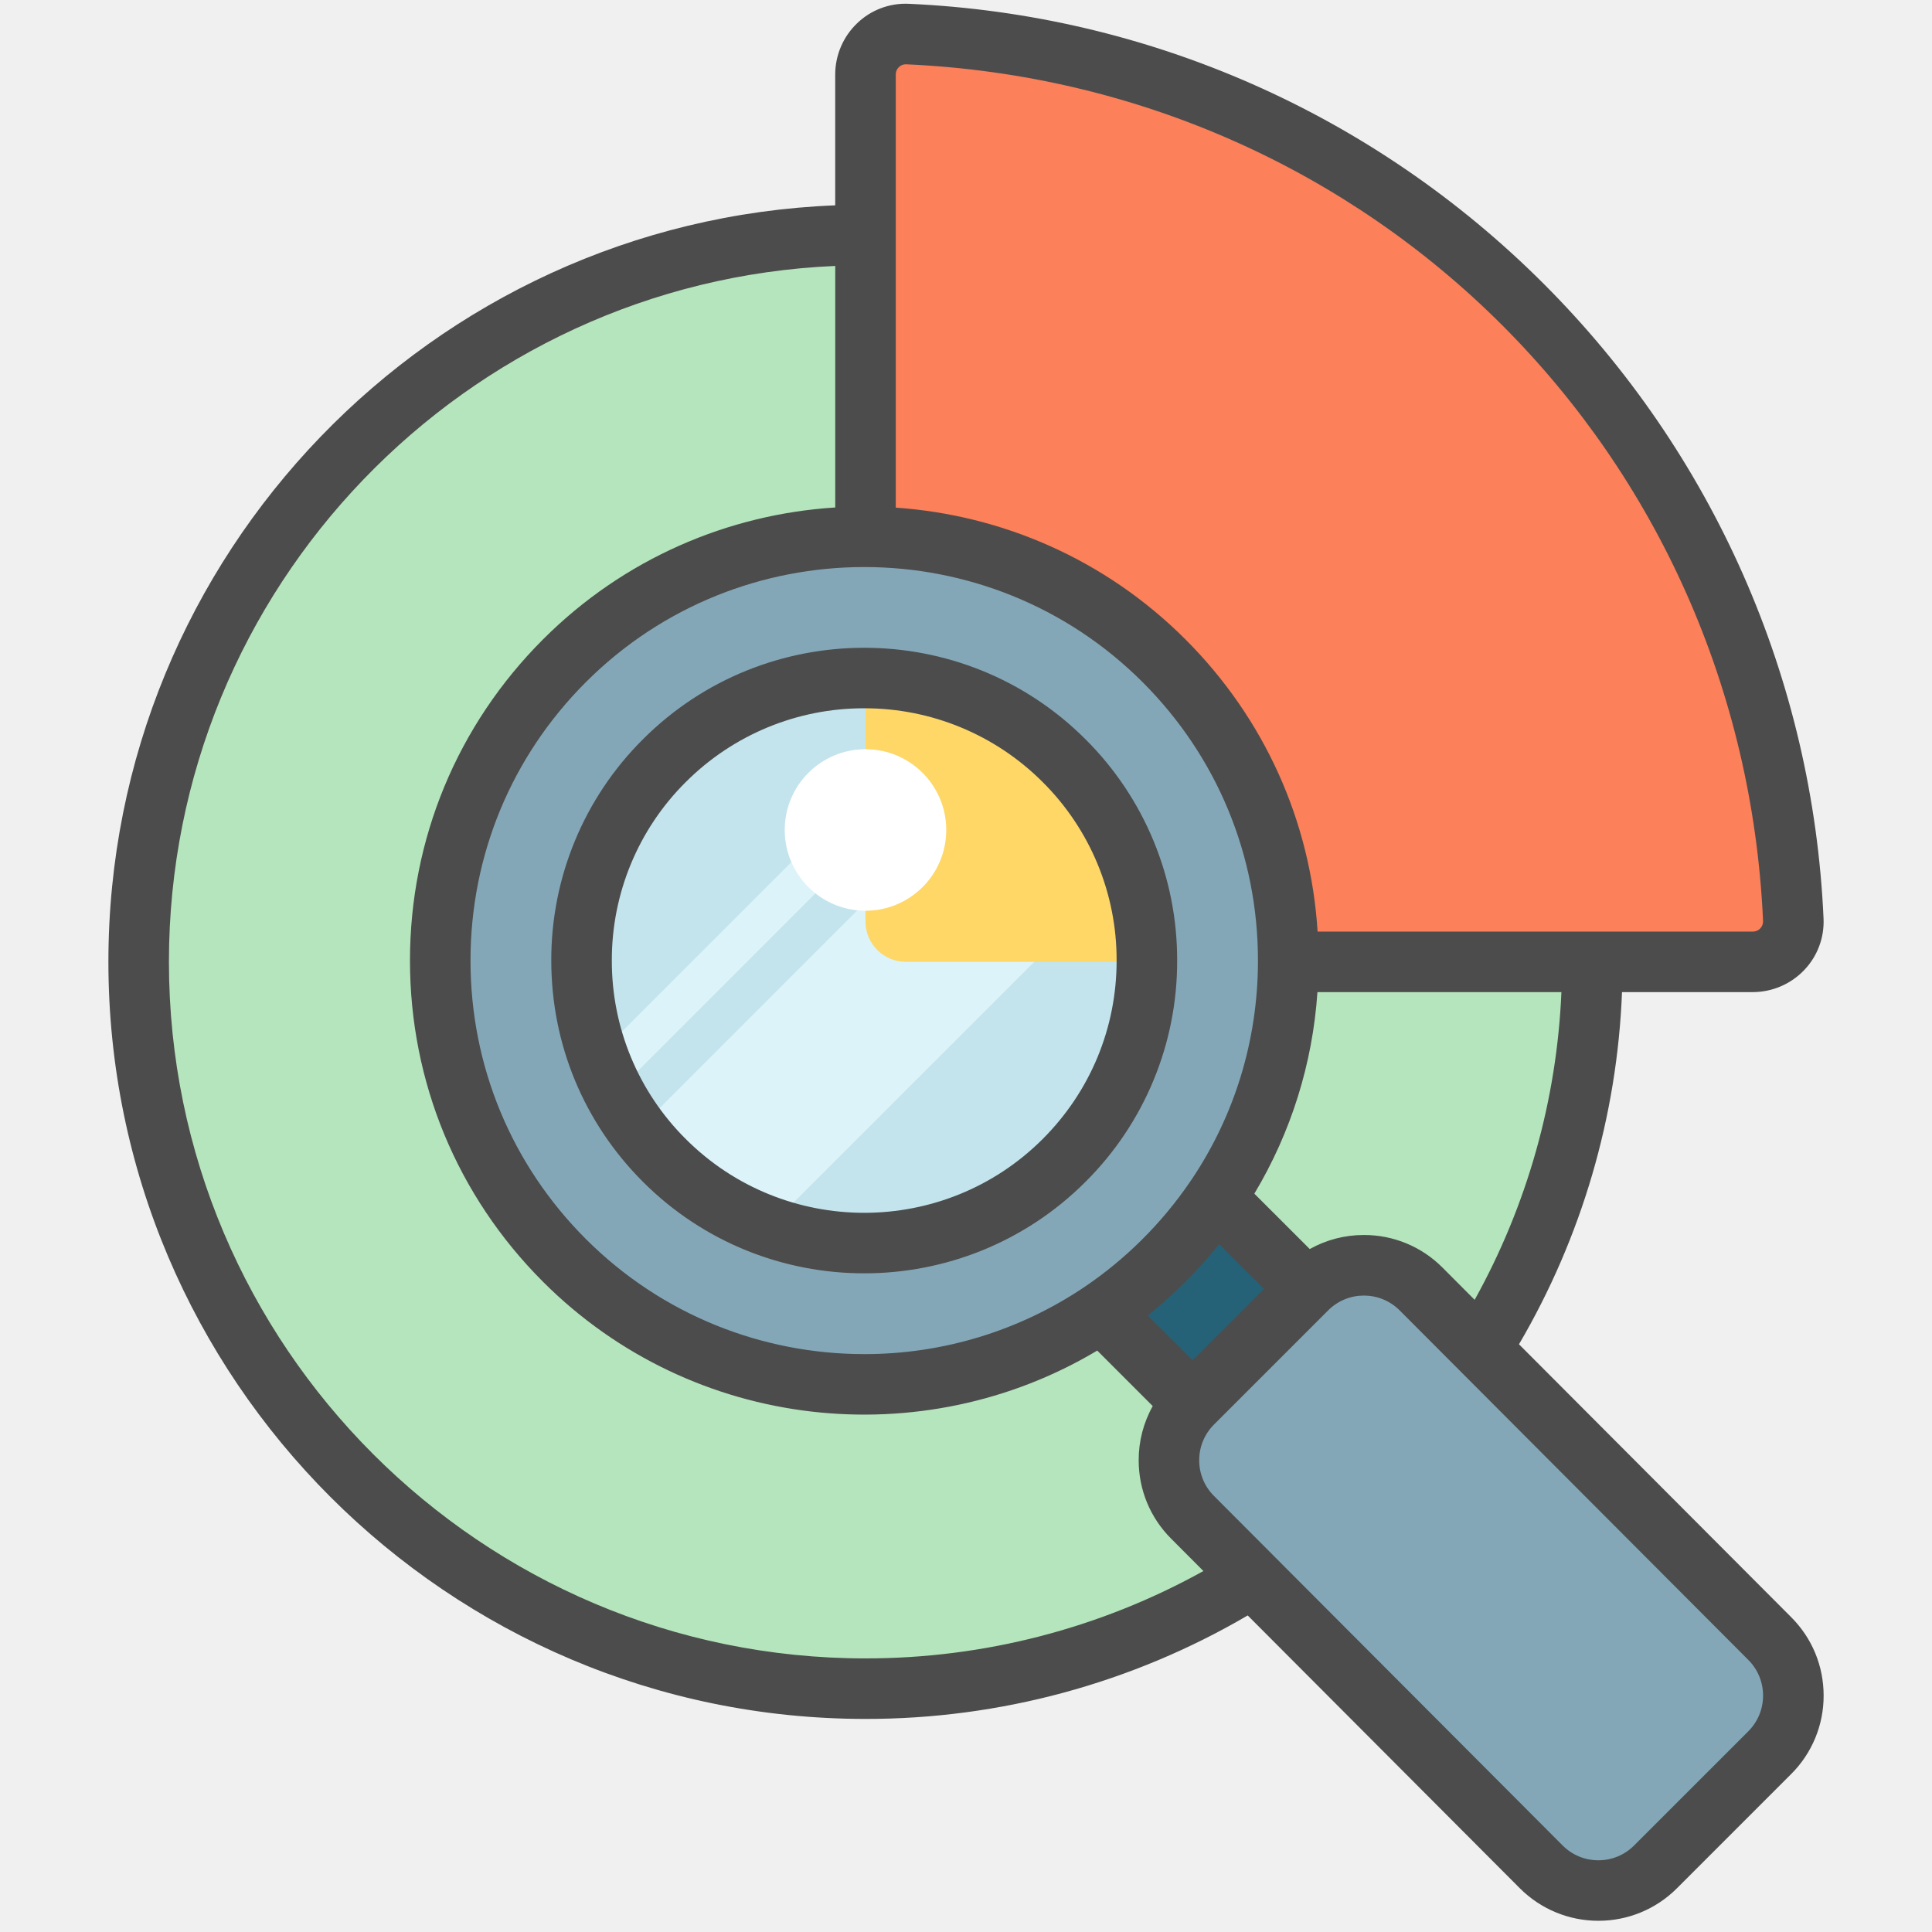
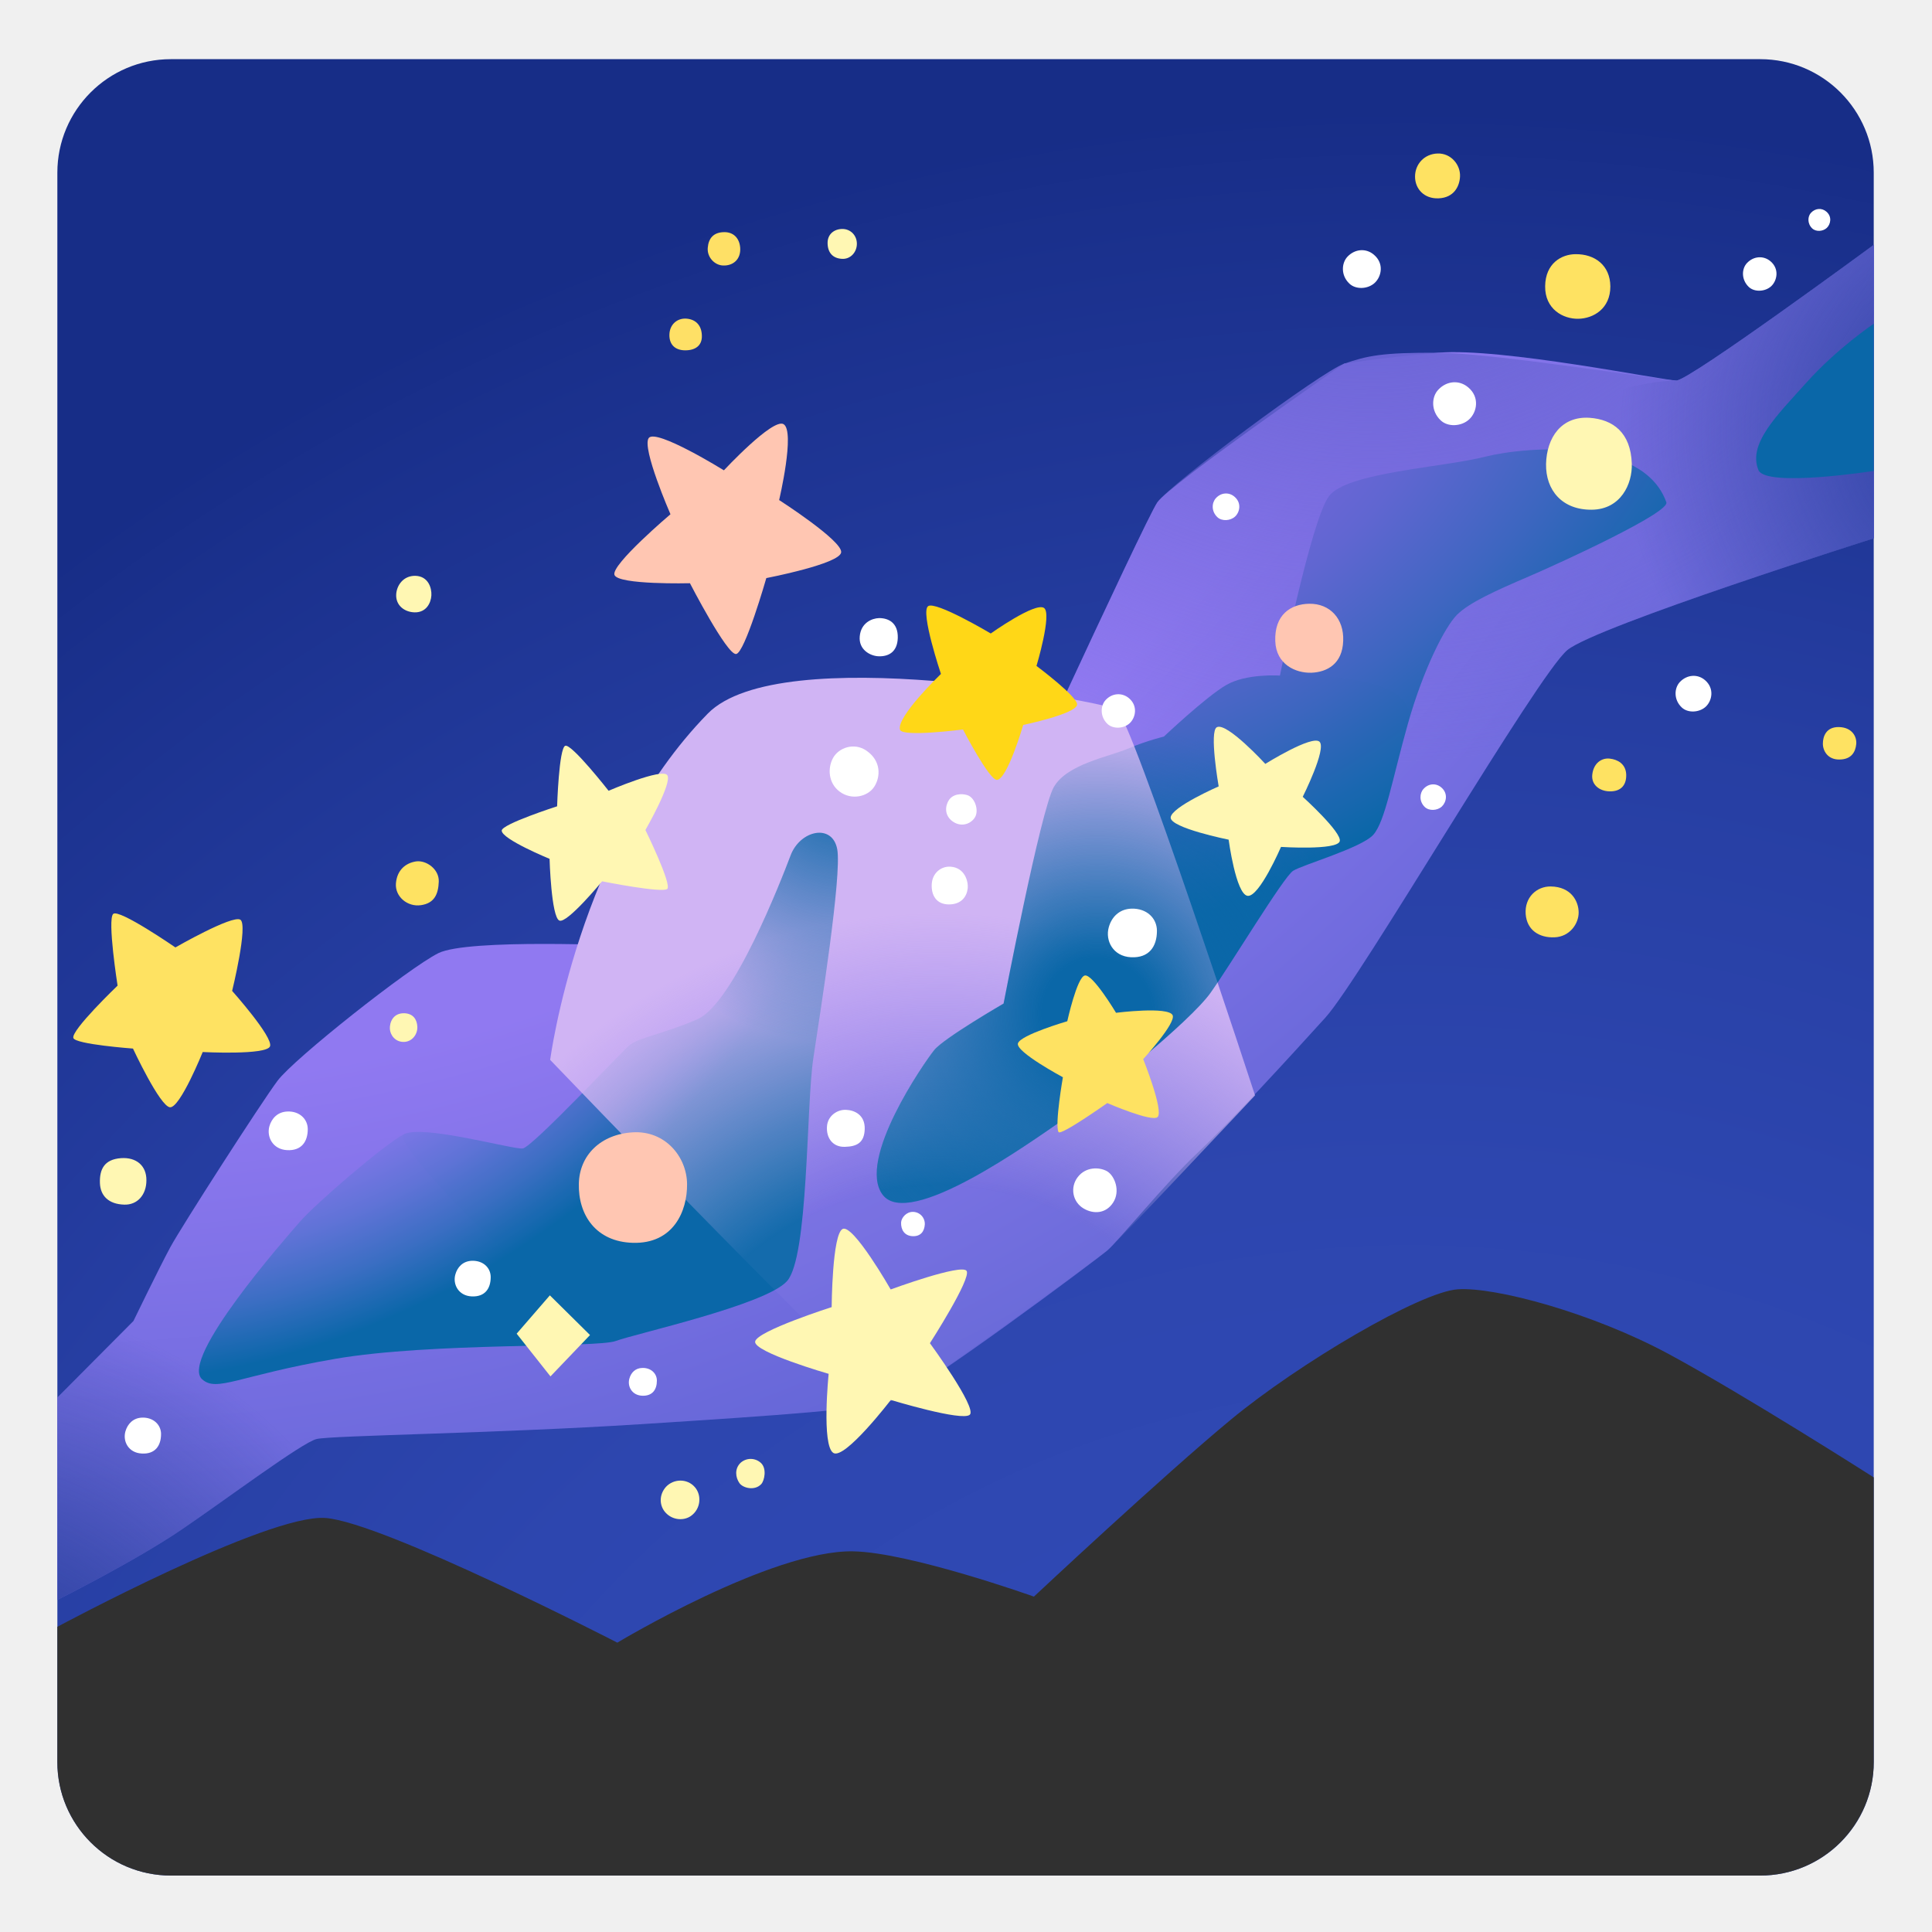
- <svg xmlns="http://www.w3.org/2000/svg" t="1766076582137" class="icon" viewBox="0 0 1024 1024" version="1.1" p-id="19003" width="200" height="200">
-   <path d="M843.967 509.785c0 212.762-172.47 385.23-385.23 385.23-212.77 0-385.247-172.468-385.247-385.23 0-212.754 172.476-385.23 385.238-385.23s385.246 172.476 385.246 385.23z" fill="#B5E5BC" p-id="19004" />
-   <path d="M481.042 18.051c254.11 11.335 458.1 215.326 469.452 469.42a21.4 21.4 0 0 1-21.408 22.306h-470.35V39.452a21.4 21.4 0 0 1 22.306-21.393z" fill="#FC8059" p-id="19005" />
-   <path d="M937.968 868.423L753.172 683.151a42.802 42.802 0 0 0-60.535 0l-48.295-48.295c59.146-87.413 50.033-207.229-27.378-284.64-87.762-87.754-230.043-87.754-317.805 0-87.763 87.762-87.763 230.043 0 317.797 77.403 77.411 197.227 86.524 284.648 27.386l48.295 48.287a42.802 42.802 0 0 0 0 60.535l184.796 185.273a42.81 42.81 0 0 0 60.543 0l60.527-60.535a42.81 42.81 0 0 0 0-60.536z" fill="#84A7B7" p-id="19006" />
-   <path d="M644.342 634.864l48.295 48.295-60.535 60.527-48.295-48.295a225.923 225.923 0 0 0 60.535-60.527z" fill="#256277" p-id="19007" />
-   <path d="M607.883 509.119c0 82.737-67.076 149.813-149.822 149.813-82.737 0-149.813-67.076-149.813-149.813 0-82.738 67.076-149.814 149.813-149.814 82.746 0 149.822 67.076 149.822 149.814z" fill="#C3E4ED" p-id="19008" />
-   <path d="M547.784 389.136a150.147 150.147 0 0 1 51.407 69.664L407.735 650.24a150.163 150.163 0 0 1-69.664-51.398l209.713-209.706z m-230.86 170.31a148.802 148.802 0 0 0 9.002 20.32L528.702 377a149.155 149.155 0 0 0-20.322-9.002L316.932 559.445z" fill="#DCF3F9" p-id="19009" />
-   <path d="M607.86 509.785H480.136a21.4 21.4 0 0 1-21.409-21.4V359.328a149.321 149.321 0 0 1 105.266 43.857 149.337 149.337 0 0 1 43.865 106.607z" fill="#FED766" p-id="19010" />
-   <path d="M458.728 397.098a42.802 42.802 0 1 1 0 85.61 42.802 42.802 0 0 1 0-85.61z" fill="#FFFFFF" p-id="19011" />
-   <path d="M949.327 857.096L805.094 712.49A399.916 399.916 0 0 0 859.7 525.836h69.386a37.674 37.674 0 0 0 27.092-11.59 37.039 37.039 0 0 0 10.335-27.48c-5.66-126.913-58.344-246.372-148.36-336.389-90.025-90-209.492-142.693-336.397-148.36a36.96 36.96 0 0 0-27.489 10.342 37.666 37.666 0 0 0-11.59 27.093v69.378c-213.84 8.462-385.222 185.082-385.222 400.963 0 221.264 180.018 401.273 401.281 401.273a400.241 400.241 0 0 0 202.577-54.843l144.257 144.622a58.662 58.662 0 0 0 41.611 17.21 58.662 58.662 0 0 0 41.611-17.21l60.535-60.535a58.463 58.463 0 0 0 17.234-41.611c0-15.717-6.12-30.498-17.226-41.595z m-167.73-168.158l-17.066-17.115-0.016-0.015a58.463 58.463 0 0 0-41.61-17.234 58.519 58.519 0 0 0-28.712 7.446l-29.363-29.355a238.616 238.616 0 0 0 33.435-106.83h129.318a367.973 367.973 0 0 1-45.985 163.103z m-111.655-5.787l-37.84 37.856-23.759-23.758a245.006 245.006 0 0 0 37.865-37.833l23.734 23.743zM474.771 39.45c0-2 1.048-3.301 1.675-3.897a5.072 5.072 0 0 1 3.881-1.468C728.167 45.136 923.41 240.37 934.46 488.202a5.374 5.374 0 0 1-5.374 5.557H698.352c-3.667-58.527-28.211-113.037-70.045-154.87-42.69-42.691-97.565-65.965-153.536-69.831V39.452z m-16.71 261.097c53.439 0 106.877 20.345 147.56 61.027 39.412 39.412 61.122 91.81 61.122 147.551v0.143a15.257 15.257 0 0 0 0 0.953c-0.214 41.476-12.447 81.055-35.046 114.775-0.46 0.58-0.865 1.183-1.23 1.802a210.912 210.912 0 0 1-55.844 55.439 208.412 208.412 0 0 1-116.562 35.467c-53.43 0-106.885-20.345-147.567-61.027-39.412-39.412-61.114-91.811-61.114-147.552s21.702-108.139 61.122-147.55c40.682-40.683 94.12-61.028 147.56-61.028z m0.667 578.44c-203.577 0-369.195-165.625-369.195-369.195 0-198.187 156.997-360.408 353.16-368.838V268.97c-56.439 3.572-111.846 26.878-154.87 69.91-45.484 45.476-70.529 105.94-70.529 170.245 0 64.306 25.045 124.77 70.521 170.246 79.531 79.523 201.3 91.684 293.746 36.46l29.41 29.418a58.519 58.519 0 0 0-7.446 28.703c0 15.718 6.12 30.498 17.225 41.596l17.083 17.13a368.299 368.299 0 0 1-179.105 46.302z m467.905 38.635L866.09 978.15a26.576 26.576 0 0 1-18.917 7.835c-7.152 0-13.875-2.778-18.916-7.819l-152.91-153.298a13.812 13.812 0 0 0-0.475-0.484l-31.435-31.506a26.592 26.592 0 0 1-7.835-18.917c0-7.144 2.787-13.867 7.843-18.924l60.535-60.535a26.783 26.783 0 0 1 37.84 0l31.427 31.506c0.15 0.159 0.302 0.318 0.46 0.46l152.918 153.307a26.592 26.592 0 0 1 7.835 18.924c0 7.144-2.779 13.868-7.827 18.916zM340.778 626.394c32.331 32.324 74.807 48.501 117.275 48.501s84.945-16.177 117.284-48.5a164.76 164.76 0 0 0 48.58-117.284 164.76 164.76 0 0 0-48.58-117.276c-64.67-64.671-169.897-64.671-234.567 0a164.76 164.76 0 0 0-48.58 117.276c0 44.301 17.256 85.952 48.58 117.275z m22.678-211.865a133.358 133.358 0 0 1 94.597-39.126 133.358 133.358 0 0 1 94.597 39.119 132.882 132.882 0 0 1 39.182 94.589c0 35.728-13.923 69.322-39.182 94.589-52.16 52.152-137.033 52.152-189.186 0a132.882 132.882 0 0 1-39.181-94.581 132.882 132.882 0 0 1 39.173-94.597z" fill="#4C4C4C" p-id="19012" />
+ <svg xmlns="http://www.w3.org/2000/svg" width="800px" height="800px" viewBox="0 0 128 128" aria-hidden="true" role="img" class="iconify iconify--noto" preserveAspectRatio="xMidYMid meet">
+   <radialGradient id="IconifyId17ecdb2904d178eab14141" cx="93.38" cy="155.825" r="148.696" gradientUnits="userSpaceOnUse">
+     <stop offset=".334" stop-color="#3049b4" />
+     <stop offset=".525" stop-color="#2d46af" />
+     <stop offset=".737" stop-color="#263ea2" />
+     <stop offset=".958" stop-color="#1a308c" />
+     <stop offset="1" stop-color="#172d87" />
+   </radialGradient>
+   <path d="M116.62 124.26H11.32c-4.15 0-7.52-3.37-7.52-7.52V11.44c0-4.15 3.37-7.52 7.52-7.52h105.3c4.15 0 7.52 3.37 7.52 7.52v105.3c.01 4.15-3.36 7.52-7.52 7.52z" fill="url(#IconifyId17ecdb2904d178eab14141)" />
+   <path d="M3.8 107.78v8.96c0 4.15 3.37 7.52 7.52 7.52h105.3c4.15 0 7.52-3.37 7.52-7.52V97.88s-8.54-5.45-13.58-8.17s-11.49-4.46-13.98-4.29c-2.49.17-10.52 4.9-15.04 8.64S68.5 105.78 68.5 105.78s-8.24-2.94-11.99-3c-5.41-.09-15.61 6.05-15.61 6.05s-15.5-7.98-19.34-8.26s-17.76 7.21-17.76 7.21z" fill="#303030" />
+   <radialGradient id="IconifyId17ecdb2904d178eab14142" cx="2.927" cy="-32.044" r="137.842" gradientUnits="userSpaceOnUse">
+     <stop offset=".756" stop-color="#9079f1" />
+     <stop offset="1" stop-color="#6366d6" />
+   </radialGradient>
+   <path d="M3.81 105.99s5.16-2.57 8.22-4.65s7.96-5.75 8.94-6c.98-.24 11.87-.37 21.42-.98s14.93-.98 16.77-1.59s13.47-9.3 14.2-9.92s3.79-4.41 6-6.49c2.2-2.08 6.12-6.37 8.45-8.94c2.33-2.57 14.08-22.77 16.04-24.36c1.96-1.59 20.31-7.4 20.31-7.4V16.21s-12.23 9-13.09 9c-.86 0-11.63-2.2-15.79-1.84c-4.16.37-6.24.73-6.24.73s-11.51 7.96-12.36 9.18s-12.14 25.83-12.14 25.83l-23.01 3.55s-10.53-.49-12.49.49s-9.55 6.98-10.65 8.45c-1.1 1.47-6.37 9.67-7.1 11.02c-.73 1.35-2.45 4.9-2.45 4.9L3.8 92.59v13.4z" fill="url(#IconifyId17ecdb2904d178eab14142)" />
+   <radialGradient id="IconifyId17ecdb2904d178eab14143" cx="90.911" cy="1.235" r="52.806" gradientUnits="userSpaceOnUse">
+     <stop offset=".388" stop-color="#6d66d7" />
+     <stop offset=".936" stop-color="#6d66d7" stop-opacity="0" />
+   </radialGradient>
+   <path d="M3.81 105.99s5.16-2.57 8.22-4.65s7.96-5.75 8.94-6c.98-.24 11.87-.37 21.42-.98s14.93-.98 16.77-1.59s13.47-9.3 14.2-9.92s3.79-4.41 6-6.49c2.2-2.08 6.12-6.37 8.45-8.94c2.33-2.57 14.08-22.77 16.04-24.36c1.96-1.59 20.31-7.4 20.31-7.4V16.21s-12.23 9-13.09 9c-.86 0-12.08-1.82-15.79-1.84c-3.71-.02-4.72.2-6.24.73c-1.52.54-11.51 7.96-12.36 9.18S64.54 59.11 64.54 59.11l-23.01 3.55s-10.53-.49-12.49.49s-9.55 6.98-10.65 8.45c-1.1 1.47-6.37 9.67-7.1 11.02c-.73 1.35-2.45 4.9-2.45 4.9L3.8 92.59v13.4z" fill="url(#IconifyId17ecdb2904d178eab14143)" />
+   <radialGradient id="IconifyId17ecdb2904d178eab14144" cx="132.617" cy="28.442" r="29.462" gradientUnits="userSpaceOnUse">
+     <stop offset="0" stop-color="#273e9b" />
+     <stop offset=".861" stop-color="#273e9b" stop-opacity="0" />
+   </radialGradient>
+   <path d="M103.84 43.07c1.96-1.59 20.31-7.4 20.31-7.4V16.21s-12.23 9-13.09 9c0 0-8.84 0-9.62 7.35s2.4 10.51 2.4 10.51z" fill="url(#IconifyId17ecdb2904d178eab14144)" />
+   <radialGradient id="IconifyId17ecdb2904d178eab14145" cx="-2.662" cy="116.522" r="30.417" gradientUnits="userSpaceOnUse">
+     <stop offset=".2" stop-color="#273e9b" />
+     <stop offset="1" stop-color="#273e9b" stop-opacity="0" />
+   </radialGradient>
+   <path d="M8.85 87.51l-5.04 5.07v13.41s5.16-2.57 8.22-4.65s7.96-5.75 8.94-6l9.33-.54s-4.35-10.24-7.73-11.86c-9.42-4.51-13.72 4.57-13.72 4.57z" fill="url(#IconifyId17ecdb2904d178eab14145)" />
+   <path d="M116.5 31.14c.48 1.18 7.64.06 7.64.06v-9.75s-2.41 1.61-4.47 3.91c-1.95 2.17-3.88 4.04-3.17 5.78z" fill="#0a67a8" />
+   <radialGradient id="IconifyId17ecdb2904d178eab14146" cx="79.512" cy="30.798" r="28.335" gradientTransform="matrix(.5482 .8364 -1.4474 .9486 80.503 -64.92)" gradientUnits="userSpaceOnUse">
+     <stop offset=".208" stop-color="#6d66d7" />
+     <stop offset=".35" stop-color="#6066d1" />
+     <stop offset=".616" stop-color="#3d66c0" />
+     <stop offset=".943" stop-color="#0a67a8" />
+   </radialGradient>
+   <path d="M110.4 33.28c.24.67-6.9 3.96-9.11 4.91c-2.22.95-3.96 1.74-4.76 2.54c-.79.79-2.22 3.57-3.25 7.21s-1.51 6.5-2.3 7.37c-.79.87-4.68 1.98-5.31 2.38c-.63.4-4.12 6.18-5.47 8.08c-1.35 1.9-7.45 6.82-9.75 8.4s-10.22 7.29-11.97 4.99c-1.74-2.3 2.77-8.8 3.41-9.59c.63-.79 4.6-3.09 4.6-3.09s2.46-12.84 3.33-14.35s3.57-1.98 4.91-2.54c1.35-.55 2.38-.79 2.38-.79s2.77-2.62 4.12-3.41s3.57-.63 3.57-.63s2.06-10.3 3.25-11.89s7.61-1.9 10.38-2.62c2.78-.69 10.46-1.25 11.97 3.03z" fill="url(#IconifyId17ecdb2904d178eab14146)" />
+   <radialGradient id="IconifyId17ecdb2904d178eab14147" cx="17.341" cy="53.929" r="39.099" gradientTransform="matrix(.5857 .8105 -1.0881 .7863 65.865 -2.53)" gradientUnits="userSpaceOnUse">
+     <stop offset=".461" stop-color="#9079f1" />
+     <stop offset=".517" stop-color="#8a78ee" />
+     <stop offset=".59" stop-color="#7a76e5" />
+     <stop offset=".67" stop-color="#6073d7" />
+     <stop offset=".758" stop-color="#3b6ec3" />
+     <stop offset=".849" stop-color="#0d67aa" />
+     <stop offset=".854" stop-color="#0a67a8" />
+   </radialGradient>
+   <path d="M13.39 91.38c.98.88 2.38-.24 8.8-1.35c6.42-1.11 17.36-.71 18.62-1.19c1.27-.48 9.91-2.38 11.33-3.96c1.43-1.59 1.27-11.57 1.74-14.74c.48-3.17 1.9-12.13 1.59-13.87c-.32-1.74-2.46-1.27-3.09.4c-.63 1.66-3.8 9.83-6.18 10.86c-2.38 1.03-3.88 1.19-4.52 1.74c-.63.55-6.42 6.74-7.05 6.82c-.63.08-6.58-1.59-7.85-.95c-1.27.63-5.86 4.6-6.9 5.79c-1.02 1.17-7.99 9.1-6.49 10.45z" fill="url(#IconifyId17ecdb2904d178eab14147)" />
+   <radialGradient id="IconifyId17ecdb2904d178eab14148" cx="62.193" cy="97.912" r="55.124" gradientUnits="userSpaceOnUse">
+     <stop offset=".351" stop-color="#d0b4f4" stop-opacity=".049" />
+     <stop offset=".679" stop-color="#d0b4f4" />
+   </radialGradient>
+   <path d="M36.45 70.22s1.85-14.17 10.44-22.94c4.8-4.9 26.1-.78 27.08-.29s9.18 25.58 9.18 25.58s-9.3 9.92-9.79 10.28c-.49.37-13.22 9.79-14.2 9.92c-.98.12-22.71-22.55-22.71-22.55z" fill="url(#IconifyId17ecdb2904d178eab14148)" />
+   <radialGradient id="IconifyId17ecdb2904d178eab14149" cx="72.689" cy="67.142" r="19.437" gradientUnits="userSpaceOnUse">
+     <stop offset=".189" stop-color="#0a67a8" />
+     <stop offset="1" stop-color="#0a67a8" stop-opacity=".02" />
+   </radialGradient>
+   <path d="M93.28 47.95c-1.03 3.65-1.51 6.5-2.3 7.37c-.79.87-4.68 1.98-5.31 2.38c-.63.4-4.12 6.18-5.47 8.08c-1.35 1.9-7.45 6.82-9.75 8.4s-10.22 7.29-11.97 4.99c-1.74-2.3 2.77-8.8 3.41-9.59c.63-.79 4.6-3.09 4.6-3.09s2.46-12.84 3.33-14.35s3.57-1.98 4.91-2.54c1.35-.55 2.38-.79 2.38-.79s2.77-2.62 4.12-3.41s3.57-.63 3.57-.63s9.51-.47 8.48 3.18z" fill="url(#IconifyId17ecdb2904d178eab14149)" />
+   <radialGradient id="IconifyId17ecdb2904d178eab14150" cx="56.008" cy="51.809" r="17.383" gradientUnits="userSpaceOnUse">
+     <stop offset=".011" stop-color="#0a67a8" />
+     <stop offset="1" stop-color="#0a67a8" stop-opacity=".02" />
+   </radialGradient>
+   <path d="M40.81 88.84c1.27-.48 9.91-2.38 11.33-3.96c1.43-1.59 1.27-11.57 1.74-14.74c.48-3.17 1.9-12.13 1.59-13.87c-.32-1.74-2.46-1.27-3.09.4c-.63 1.66-3.8 9.83-6.18 10.86c-2.38 1.03-3.88 1.19-4.52 1.74c-.63.55-6.42 6.74-7.05 6.82c-.63.08-6.58-1.59-7.85-.95c-1.26.62 12.77 14.18 14.03 13.7z" fill="url(#IconifyId17ecdb2904d178eab14150)" />
+   <path d="M55.19 50.22c-.37.68-.31 1.66.43 2.22c.79.6 1.88.35 2.31-.33c.41-.65.46-1.7-.53-2.38c-.82-.56-1.84-.19-2.21.49z" fill="#ffffff" />
+   <path d="M62.83 53.07c-.3.55-.14 1.15.45 1.45c.59.29 1.15-.04 1.34-.42c.23-.46-.04-1.26-.53-1.42c-.37-.12-.99-.1-1.26.39z" fill="#ffffff" />
+   <path d="M62.97 57.42c-.61-.04-1.2.41-1.24 1.16c-.04.75.32 1.34 1.14 1.34c.85 0 1.18-.55 1.24-1.04c.06-.48-.19-1.4-1.14-1.46z" fill="#ffffff" />
+   <path d="M73.46 61.43c-.25.89.28 1.93 1.47 1.99c1.2.06 1.72-.71 1.72-1.75c0-.83-.67-1.5-1.69-1.47c-.83.03-1.32.58-1.5 1.23z" fill="#ffffff" />
+   <path d="M74.8 46.26c.6.51.44 1.28.05 1.65c-.39.37-1.1.41-1.48.05c-.51-.49-.46-1.21-.12-1.58c.43-.47 1.09-.51 1.55-.12z" fill="#ffffff" />
+   <path d="M71.4 77.99c-.52.68-.34 1.65.4 2.08c.63.37 1.46.36 1.95-.4s.11-1.76-.4-2.07c-.51-.29-1.42-.31-1.95.39z" fill="#ffffff" />
+   <path d="M59.7 80.99c-.02.49.23.89.77.91c.54.02.77-.33.8-.77a.793.793 0 0 0-.8-.84c-.42 0-.75.38-.77.7z" fill="#ffffff" />
+   <path d="M54.79 74.62c-.06.79.4 1.39 1.19 1.36c.79-.02 1.29-.27 1.31-1.19c.02-.92-.67-1.24-1.24-1.26c-.57-.03-1.21.39-1.26 1.09z" fill="#ffffff" />
+   <path d="M56.96 42.16c-.08.87.67 1.29 1.23 1.32c.67.03 1.26-.28 1.29-1.21c.03-1.01-.62-1.32-1.23-1.32c-.48.01-1.21.31-1.29 1.21z" fill="#ffffff" />
+   <path d="M62.34 44.65s-1.38-4.11-.85-4.49c.5-.36 4.15 1.81 4.15 1.81s2.95-2.1 3.53-1.69c.54.38-.5 3.84-.5 3.84s2.75 2.05 2.69 2.57c-.08.61-3.57 1.34-3.57 1.34s-1.04 3.57-1.73 3.64c-.5.06-2.26-3.34-2.26-3.34s-4.01.52-4.17.02c-.27-.84 2.71-3.7 2.71-3.7z" fill="#ffd717" />
+   <path d="M70.71 67.66s.64-2.91 1.16-3.03c.52-.12 2.07 2.47 2.07 2.47s3.47-.44 3.75.16c.24.52-1.95 2.91-1.95 2.91s1.36 3.39.96 3.83c-.34.38-3.34-.92-3.34-.92s-3.09 2.19-3.23 1.92c-.26-.49.29-3.63.29-3.63s-3.14-1.68-2.98-2.24c.15-.56 3.27-1.47 3.27-1.47z" fill="#fee262" />
+   <path d="M80.74 52.1s-3.14 1.37-3.18 2.06c-.04.69 3.84 1.47 3.84 1.47s.48 3.6 1.25 3.72c.77.12 2.22-3.24 2.22-3.24s3.69.24 3.89-.37c.18-.57-2.45-2.95-2.45-2.95s1.6-3.19 1.11-3.65c-.5-.46-3.59 1.47-3.59 1.47s-2.55-2.78-3.21-2.43c-.52.26.12 3.92.12 3.92z" fill="#fff7b3" />
+   <path d="M40.32 52.39s-2.45-3.13-2.87-2.98c-.42.15-.54 4.01-.54 4.01s-3.67 1.18-3.67 1.61c0 .57 3.17 1.87 3.17 1.87s.11 3.86.65 4.09c.51.22 2.83-2.6 2.83-2.6s4.01.8 4.32.5c.31-.31-1.45-3.9-1.45-3.9s1.8-3.13 1.45-3.63c-.34-.5-3.89 1.03-3.89 1.03z" fill="#fff7b3" />
+   <path d="M55.1 86.6s.03-4.85.73-5.18s3.18 4.01 3.18 4.01s4.7-1.73 5.03-1.23s-2.43 4.79-2.43 4.79s3.14 4.29 2.64 4.74c-.5.46-5.23-.98-5.23-.98s-3.06 3.99-3.81 3.51c-.79-.5-.31-5.24-.31-5.24s-4.99-1.44-4.87-2.14c.12-.7 5.07-2.28 5.07-2.28z" fill="#fff7b3" />
+   <path d="M44.42 34.07s-1.92-4.4-1.44-5.05c.48-.65 4.98 2.14 4.98 2.14s3.23-3.47 3.95-3.06c.79.46-.29 5.03-.29 5.03s4.19 2.69 4.11 3.46c-.07.77-4.96 1.71-4.96 1.71s-1.42 4.96-2 5.03c-.6.08-3.06-4.69-3.06-4.69s-4.76.12-5-.55s3.71-4.02 3.71-4.02z" fill="#ffc6b2" />
+   <path d="M38.35 78.42c-.05 2.08 1.14 3.85 3.57 3.92c2.68.08 3.62-2.08 3.6-3.9c-.02-1.81-1.46-3.55-3.6-3.42s-3.53 1.53-3.57 3.4z" fill="#ffc6b2" />
+   <path d="M86.74 40c-1.23.02-2.31.73-2.25 2.47c.05 1.56 1.36 2.13 2.39 2.1c1.05-.04 2.06-.59 2.11-2.11c.06-1.47-.88-2.48-2.25-2.46z" fill="#ffc6b2" />
+   <path d="M105.31 27.68c-1.87-.12-2.84 1.32-2.88 3.06c-.03 1.74 1.07 3.05 3.03 3.03c1.92-.02 2.7-1.71 2.65-3.06c-.07-2.05-1.24-2.92-2.8-3.03z" fill="#fff7b3" />
+   <path d="M11.62 62.77s-3.74-2.58-4.12-2.22c-.4.37.29 4.75.29 4.75s-3.09 2.96-2.93 3.47c.13.42 3.95.7 3.95.7s1.78 3.82 2.45 3.89c.67.06 2.17-3.66 2.17-3.66s4.24.22 4.46-.38c.22-.61-2.51-3.67-2.51-3.67s1.08-4.4.54-4.72c-.54-.32-4.3 1.84-4.3 1.84z" fill="#fee262" />
+   <path d="M26.23 58.54c-.06.86.76 1.56 1.66 1.43c.89-.13 1.15-.73 1.18-1.56c.03-.83-.83-1.43-1.5-1.34c-.67.1-1.27.55-1.34 1.47z" fill="#fee262" />
+   <path d="M102.74 58.73c-.93-.01-1.74.72-1.66 1.83c.08 1.06.89 1.58 1.91 1.54c1.02-.04 1.6-.91 1.6-1.64s-.48-1.71-1.85-1.73z" fill="#fee262" />
+   <path d="M105.49 51.34c-.06.64.46 1.07 1.14 1.09c.81.02 1.14-.47 1.11-1.14c-.04-.68-.56-.97-1.09-1.03s-1.08.29-1.16 1.08z" fill="#fee262" />
+   <path d="M120.77 49.27c0 .48.33 1.07 1.11 1.05c.79-.01 1.05-.51 1.1-1.02c.05-.51-.29-1.11-1.14-1.13s-1.07.62-1.07 1.1z" fill="#fee262" />
+   <path d="M104.37 16.84c-.9.01-1.98.59-2 2.12c-.02 1.53 1.2 2.18 2.2 2.16s2.12-.67 2.12-2.14c-.01-1.4-1.03-2.16-2.32-2.14z" fill="#fee262" />
+   <path d="M95.24 10.17c-.88.03-1.49.71-1.49 1.53s.61 1.48 1.56 1.44c1.02-.04 1.39-.8 1.42-1.44c.04-.77-.59-1.56-1.49-1.53z" fill="#fee262" />
+   <path fill="#fff7b3" d="M36.43 85.82l-2.2 2.54l2.24 2.83l2.62-2.74z" />
+   <path d="M46.03 98.52c.47.53.41 1.45-.26 1.92c-.46.32-1.19.29-1.66-.21c-.43-.45-.47-1.19.02-1.73c.5-.53 1.39-.56 1.9.02z" fill="#fff7b3" />
+   <path d="M49.07 96.91c-.42.4-.34.98-.08 1.35c.23.33 1.02.53 1.45.06c.21-.24.37-1.02-.02-1.39a1 1 0 0 0-1.35-.02z" fill="#fff7b3" />
+   <path d="M26.79 67.13c-.76-.02-.98.62-.96 1.03c.02.41.35.87.91.87s.93-.5.91-1c-.02-.49-.28-.88-.86-.9z" fill="#fff7b3" />
+   <path d="M8.02 76.73c-1.12.08-1.43.75-1.4 1.65c.03.84.57 1.4 1.61 1.43c.86.03 1.47-.64 1.47-1.61c.01-.97-.67-1.54-1.68-1.47z" fill="#fff7b3" />
+   <path d="M27.53 38.15c-.8-.02-1.24.62-1.28 1.21c-.05.75.55 1.19 1.21 1.21c.78.02 1.09-.62 1.12-1.12s-.21-1.27-1.05-1.3z" fill="#fff7b3" />
+   <path d="M54.83 16.09c0 .66.36 1.04.98 1.06c.54.02.96-.44.96-1s-.42-.98-.96-.98s-.98.34-.98.92z" fill="#fff7b3" />
+   <path d="M45.47 21.11c-.61-.04-1.1.39-1.12 1.05c-.02.66.37 1.05 1.05 1.05s1.08-.32 1.1-.88c.02-.71-.35-1.17-1.03-1.22z" fill="#fee066" />
+   <path d="M48 15.38c-.73 0-1.06.41-1.11 1.04c-.05.63.46 1.15 1.01 1.17c.67.03 1.19-.41 1.14-1.17c-.05-.67-.47-1.04-1.04-1.04z" fill="#fee066" />
+   <path d="M17.85 74.61c-.2.71.22 1.54 1.17 1.59c.95.05 1.37-.56 1.37-1.39c0-.66-.54-1.2-1.34-1.17c-.66.02-1.05.46-1.2.97z" fill="#ffffff" />
+   <path d="M30.17 84.43c-.19.65.2 1.42 1.08 1.46c.88.04 1.26-.52 1.26-1.28c0-.61-.49-1.1-1.24-1.08c-.61.02-.97.43-1.1.9z" fill="#ffffff" />
+   <path d="M41.7 91.33c-.15.51.16 1.11.84 1.14s.98-.4.98-1c0-.47-.39-.86-.97-.84c-.47.01-.75.33-.85.7z" fill="#ffffff" />
+   <path d="M8.31 94.83c-.19.66.2 1.43 1.09 1.47c.88.05 1.27-.52 1.27-1.29c0-.61-.5-1.11-1.25-1.09c-.61.02-.97.43-1.11.91z" fill="#ffffff" />
+   <path d="M81.79 32.91c.48.41.35 1.02.04 1.31s-.88.33-1.18.04c-.41-.39-.37-.96-.09-1.26c.34-.37.86-.41 1.23-.09z" fill="#ffffff" />
+   <path d="M97.28 25.67c.77.65.57 1.64.06 2.11c-.51.48-1.42.53-1.9.06c-.65-.62-.6-1.55-.15-2.02c.56-.6 1.4-.66 1.99-.15z" fill="#ffffff" />
+   <path d="M91.03 16.88c.68.58.5 1.44.05 1.86s-1.25.46-1.68.05c-.58-.55-.52-1.36-.13-1.78c.5-.53 1.24-.58 1.76-.13z" fill="#ffffff" />
+   <path d="M117.3 17.31c.6.51.44 1.28.05 1.65c-.4.37-1.11.41-1.49.05c-.51-.49-.47-1.21-.12-1.58c.44-.47 1.1-.51 1.56-.12z" fill="#ffffff" />
+   <path d="M121 14.02c.39.33.29.83.03 1.08c-.26.24-.72.27-.97.03c-.33-.32-.3-.79-.08-1.03c.29-.31.72-.34 1.02-.08z" fill="#ffffff" />
+   <path d="M112.96 45.06c.64.55.47 1.37.05 1.76s-1.18.44-1.59.05c-.55-.52-.5-1.29-.12-1.69c.47-.49 1.17-.54 1.66-.12z" fill="#ffffff" />
+   <path d="M95.49 52.17c.46.39.34.97.04 1.26c-.3.28-.84.31-1.13.04c-.39-.37-.35-.92-.09-1.2c.33-.37.83-.4 1.18-.1z" fill="#ffffff" />
</svg>
